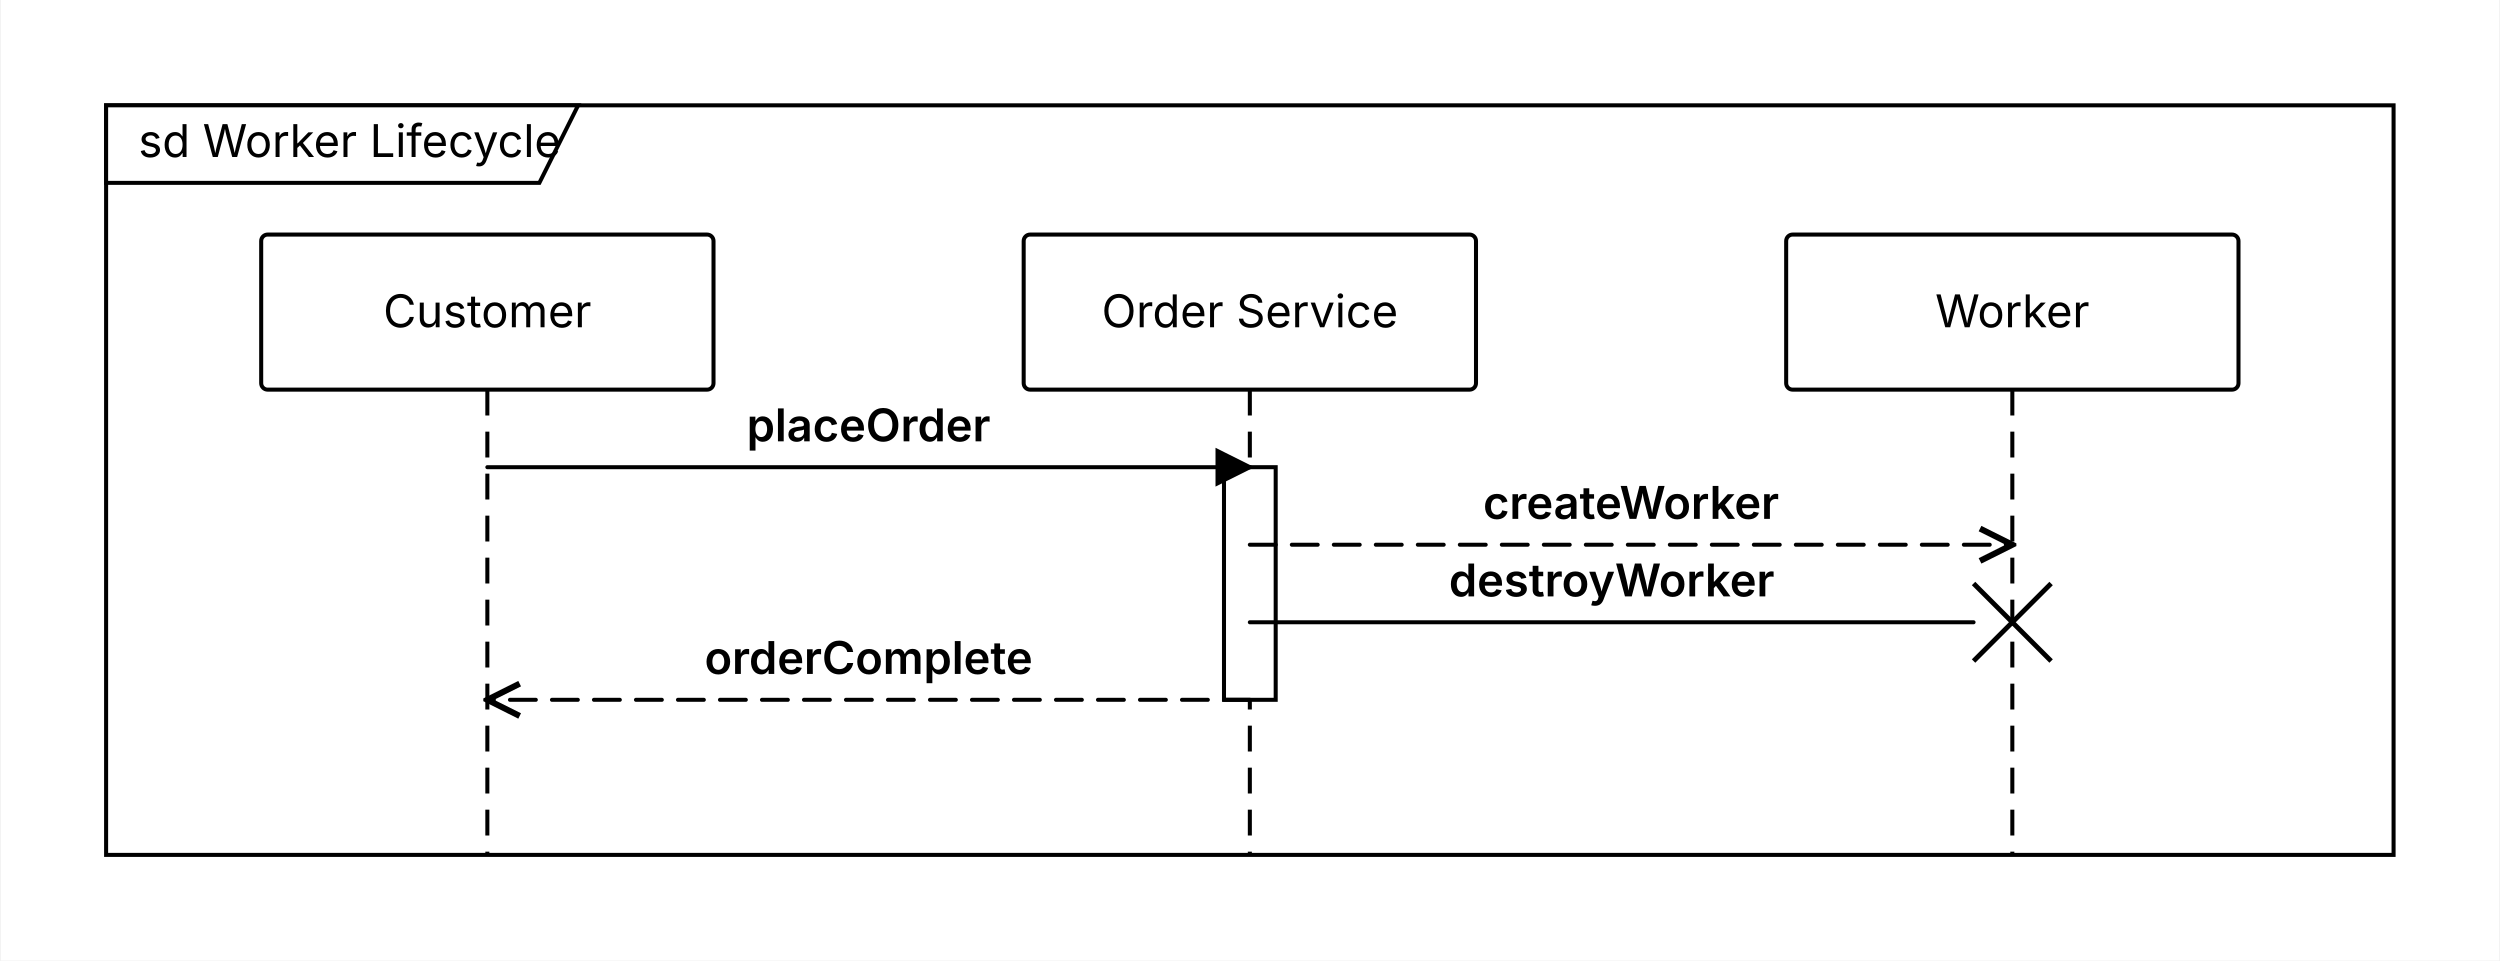
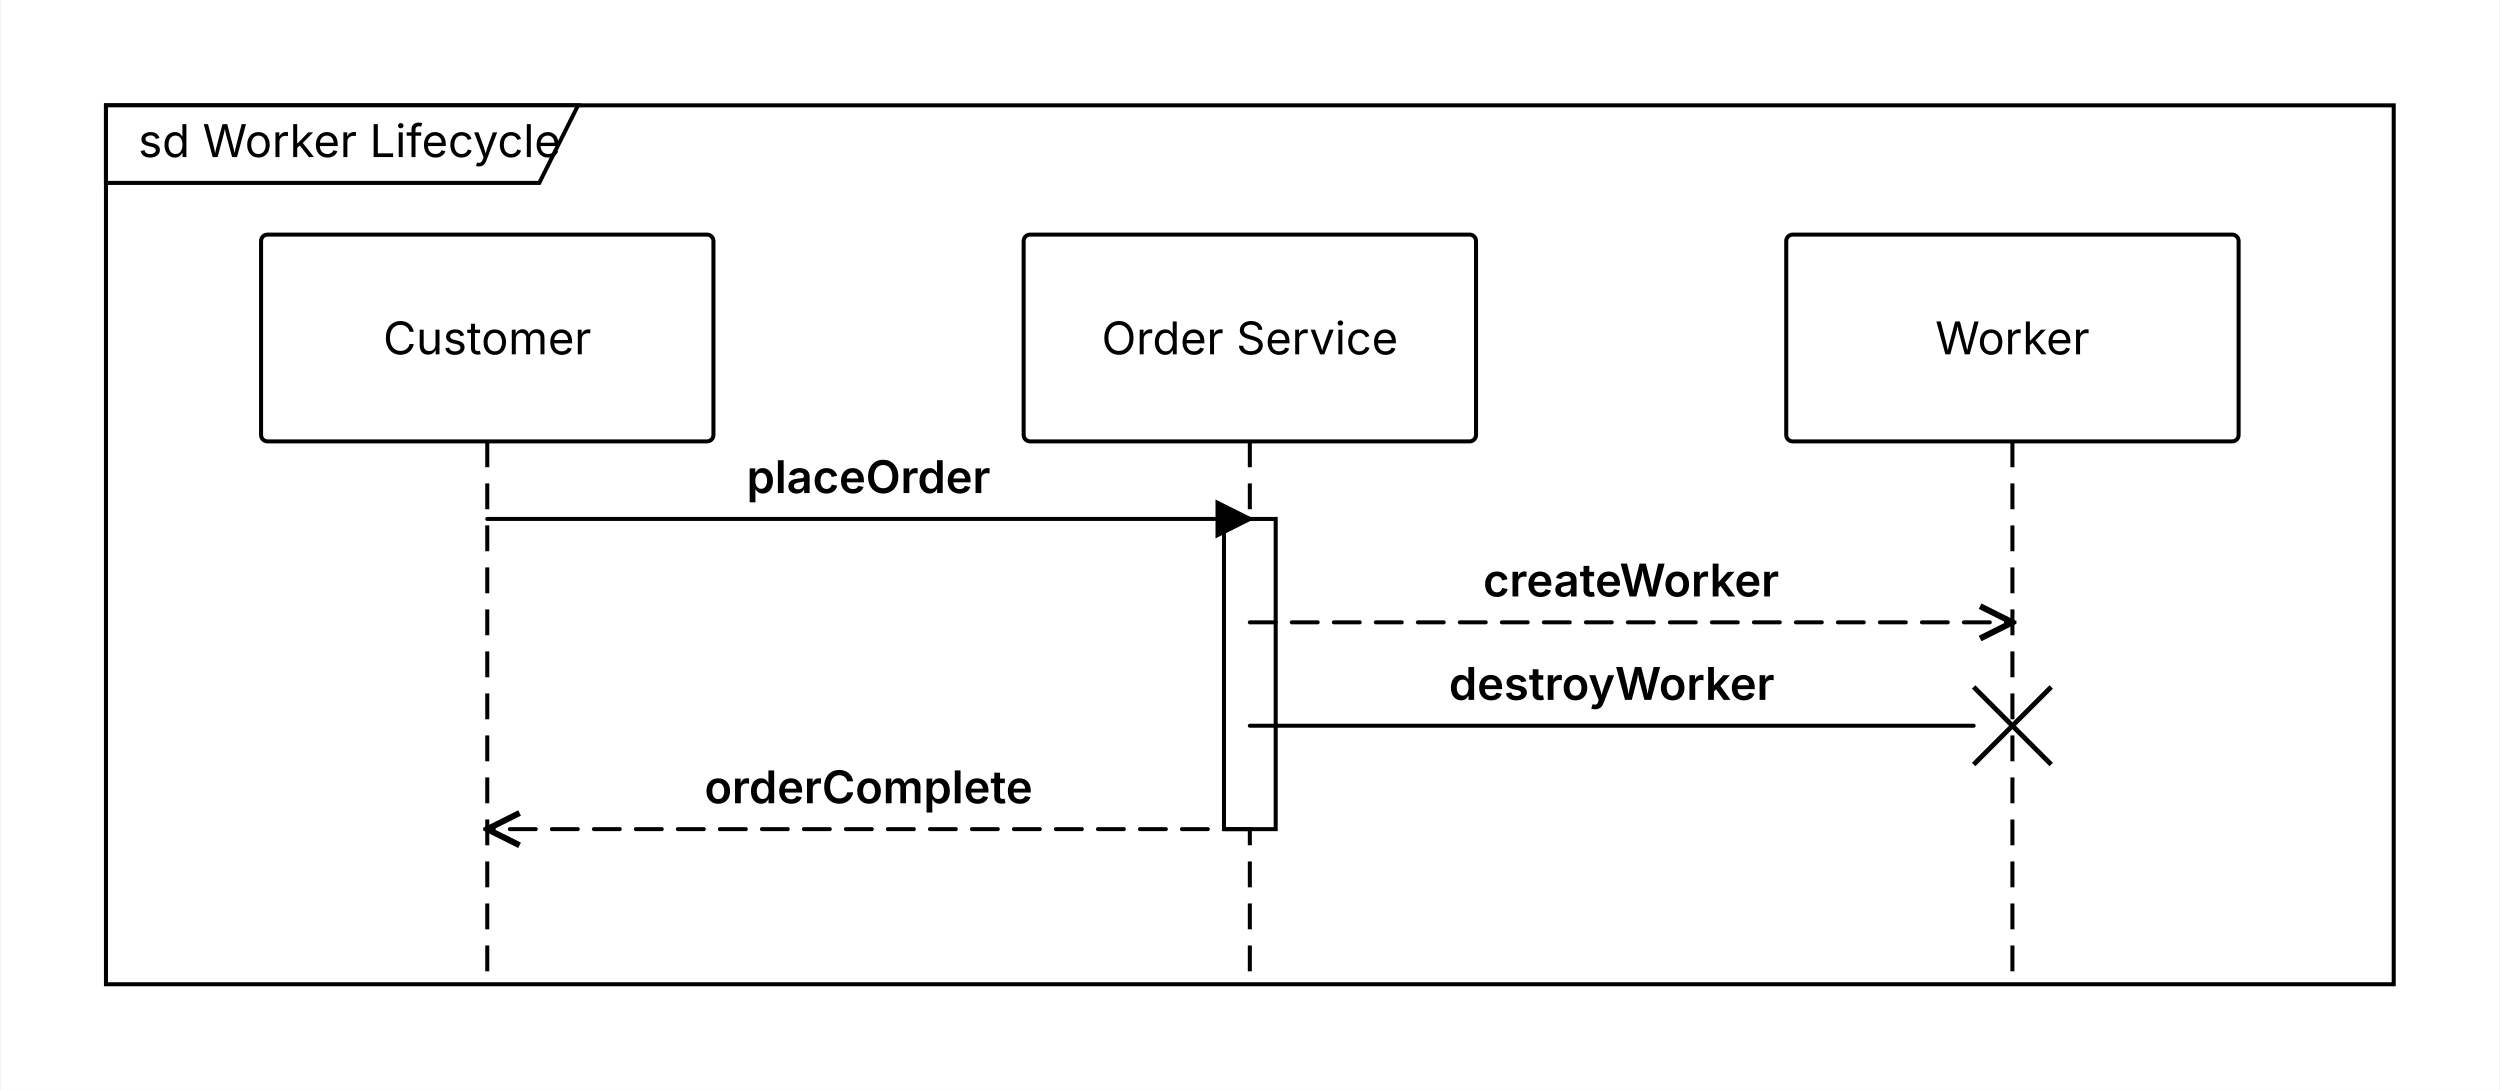
- <svg xmlns="http://www.w3.org/2000/svg" role="img" width="773" height="297" viewBox="20.4 219.4 773.3 297.3">
-   <rect x="20.4" y="219.4" width="773.3" height="297.3" fill="#ffffff" />
+ <svg xmlns="http://www.w3.org/2000/svg" role="img" width="773" height="337" viewBox="20.4 219.4 773.3 337.3">
+   <rect x="20.4" y="219.4" width="773.3" height="337.3" fill="#ffffff" />
  <g font-family="Inter, Arial, sans-serif" font-size="14">
    <g data-dediren-node-id="interaction-lifecycle" data-dediren-node-type="Interaction" data-dediren-sequence-interaction="true">
-       <rect data-dediren-node-shape="uml_interaction" x="53.0" y="252.0" width="708.0" height="232.0" rx="0" fill="#ffffff" stroke="#000000" stroke-width="1.25" />
+       <rect data-dediren-node-shape="uml_interaction" x="53.0" y="252.0" width="708.0" height="272.0" rx="0" fill="#ffffff" stroke="#000000" stroke-width="1.25" />
      <path data-dediren-sequence-interaction-title="true" d="M 53.0 252.0 H 199.1 L 187.1 276.0 V 276.0 H 53.0 Z" fill="#ffffff" stroke="#000000" stroke-width="1.25" />
      <text x="63.0" y="268.0" fill="#000000">sd Worker Lifecycle</text>
    </g>
    <g data-dediren-node-id="customer" data-dediren-node-type="Lifeline" data-dediren-sequence-lifeline="true">
-       <rect data-dediren-node-shape="uml_lifeline" x="101.0" y="292.0" width="140.0" height="48.0" rx="2" fill="#ffffff" stroke="#000000" stroke-width="1.25" />
+       <rect data-dediren-node-shape="uml_lifeline" x="101.0" y="292.0" width="140.0" height="64.0" rx="2" fill="#ffffff" stroke="#000000" stroke-width="1.25" />
      <g data-dediren-node-decorator="uml_lifeline" />
-       <text x="171.0" y="320.7" text-anchor="middle" fill="#000000">Customer</text>
+       <text x="171.0" y="324.0" text-anchor="middle" dominant-baseline="middle" fill="#000000" font-size="14.0" textLength="60.6" lengthAdjust="spacing">Customer</text>
    </g>
    <g data-dediren-node-id="service" data-dediren-node-type="Lifeline" data-dediren-sequence-lifeline="true">
-       <rect data-dediren-node-shape="uml_lifeline" x="337.0" y="292.0" width="140.0" height="48.0" rx="2" fill="#ffffff" stroke="#000000" stroke-width="1.25" />
+       <rect data-dediren-node-shape="uml_lifeline" x="337.0" y="292.0" width="140.0" height="64.0" rx="2" fill="#ffffff" stroke="#000000" stroke-width="1.25" />
      <g data-dediren-node-decorator="uml_lifeline" />
-       <text x="407.0" y="320.7" text-anchor="middle" fill="#000000">Order Service</text>
+       <text x="407.0" y="324.0" text-anchor="middle" dominant-baseline="middle" fill="#000000" font-size="14.0" textLength="86.3" lengthAdjust="spacing">Order Service</text>
    </g>
    <g data-dediren-node-id="worker" data-dediren-node-type="Lifeline" data-dediren-sequence-lifeline="true">
-       <rect data-dediren-node-shape="uml_lifeline" x="573.0" y="292.0" width="140.0" height="48.0" rx="2" fill="#ffffff" stroke="#000000" stroke-width="1.25" />
+       <rect data-dediren-node-shape="uml_lifeline" x="573.0" y="292.0" width="140.0" height="64.0" rx="2" fill="#ffffff" stroke="#000000" stroke-width="1.25" />
      <g data-dediren-node-decorator="uml_lifeline" />
-       <text x="643.0" y="320.7" text-anchor="middle" fill="#000000">Worker</text>
+       <text x="643.0" y="324.0" text-anchor="middle" dominant-baseline="middle" fill="#000000" font-size="14.0" textLength="45.1" lengthAdjust="spacing">Worker</text>
    </g>
-     <line data-dediren-sequence-lifeline-stem="customer" x1="171.0" y1="340.0" x2="171.0" y2="484.0" stroke="#000000" stroke-width="1.25" stroke-dasharray="8 5" />
-     <line data-dediren-sequence-lifeline-stem="service" x1="407.0" y1="340.0" x2="407.0" y2="484.0" stroke="#000000" stroke-width="1.25" stroke-dasharray="8 5" />
-     <line data-dediren-sequence-lifeline-stem="worker" x1="643.0" y1="340.0" x2="643.0" y2="484.0" stroke="#000000" stroke-width="1.25" stroke-dasharray="8 5" />
+     <line data-dediren-sequence-lifeline-stem="customer" x1="171.0" y1="356.0" x2="171.0" y2="524.0" stroke="#000000" stroke-width="1.25" stroke-dasharray="8 5" />
+     <line data-dediren-sequence-lifeline-stem="service" x1="407.0" y1="356.0" x2="407.0" y2="524.0" stroke="#000000" stroke-width="1.25" stroke-dasharray="8 5" />
+     <line data-dediren-sequence-lifeline-stem="worker" x1="643.0" y1="356.0" x2="643.0" y2="524.0" stroke="#000000" stroke-width="1.25" stroke-dasharray="8 5" />
    <g data-dediren-node-id="exec-service" data-dediren-node-type="ExecutionSpecification">
-       <rect data-dediren-node-shape="uml_execution_specification" x="399.0" y="364.0" width="16.0" height="72.0" rx="0" fill="#ffffff" stroke="#000000" stroke-width="1.25" />
+       <rect data-dediren-node-shape="uml_execution_specification" x="399.0" y="380.0" width="16.0" height="96.0" rx="0" fill="#ffffff" stroke="#000000" stroke-width="1.25" />
      <g data-dediren-node-decorator="uml_execution_specification" />
    </g>
    <g data-dediren-edge-id="m1" data-dediren-sequence-message-sort="synchCall">
      <marker id="marker-end-m1" data-dediren-edge-marker-end="filled_arrow" markerWidth="10" markerHeight="10" refX="9" refY="5" orient="auto">
        <path d="M 1 1 L 9 5 L 1 9 Z" fill="#000000" stroke="#000000" stroke-width="1" />
      </marker>
-       <path data-dediren-sequence-message="m1" d="M 171.0 364.0 L 407.0 364.0" fill="none" stroke="#000000" stroke-width="1.25" stroke-linecap="round" stroke-linejoin="round" marker-end="url(#marker-end-m1)" />
-       <text data-dediren-sequence-message-label="m1" x="289.0" y="356.0" text-anchor="middle" fill="#000000" font-size="14" font-weight="600">placeOrder</text>
+       <path data-dediren-sequence-message="m1" d="M 171.0 380.0 L 407.0 380.0" fill="none" stroke="#000000" stroke-width="1.25" stroke-linecap="round" stroke-linejoin="round" marker-end="url(#marker-end-m1)" />
+       <text data-dediren-sequence-message-label="m1" x="289.0" y="372.0" text-anchor="middle" fill="#000000" font-size="14" font-weight="600">placeOrder</text>
    </g>
    <g data-dediren-edge-id="m2" data-dediren-sequence-message-sort="createMessage">
      <marker id="marker-end-m2" data-dediren-edge-marker-end="open_arrow" markerWidth="10" markerHeight="10" refX="9" refY="5" orient="auto">
        <path d="M 1 1 L 9 5 L 1 9" fill="none" stroke="#000000" stroke-width="1.5" />
      </marker>
-       <path data-dediren-sequence-message="m2" d="M 407.0 388.0 L 643.0 388.0" fill="none" stroke="#000000" stroke-width="1.25" stroke-linecap="round" stroke-linejoin="round" stroke-dasharray="8 5" marker-end="url(#marker-end-m2)" />
-       <text data-dediren-sequence-message-label="m2" x="525.0" y="380.0" text-anchor="middle" fill="#000000" font-size="14" font-weight="600">createWorker</text>
+       <path data-dediren-sequence-message="m2" d="M 407.0 412.0 L 643.0 412.0" fill="none" stroke="#000000" stroke-width="1.25" stroke-linecap="round" stroke-linejoin="round" stroke-dasharray="8 5" marker-end="url(#marker-end-m2)" />
+       <text data-dediren-sequence-message-label="m2" x="525.0" y="404.0" text-anchor="middle" fill="#000000" font-size="14" font-weight="600">createWorker</text>
    </g>
    <g data-dediren-edge-id="m3" data-dediren-sequence-message-sort="deleteMessage">
-       <path data-dediren-sequence-message="m3" d="M 407.0 412.0 L 631.0 412.0" fill="none" stroke="#000000" stroke-width="1.25" stroke-linecap="round" stroke-linejoin="round" />
-       <text data-dediren-sequence-message-label="m3" x="519.0" y="404.0" text-anchor="middle" fill="#000000" font-size="14" font-weight="600">destroyWorker</text>
+       <path data-dediren-sequence-message="m3" d="M 407.0 444.0 L 631.0 444.0" fill="none" stroke="#000000" stroke-width="1.25" stroke-linecap="round" stroke-linejoin="round" />
+       <text data-dediren-sequence-message-label="m3" x="519.0" y="436.0" text-anchor="middle" fill="#000000" font-size="14" font-weight="600">destroyWorker</text>
    </g>
    <g data-dediren-edge-id="m4" data-dediren-sequence-message-sort="reply">
      <marker id="marker-end-m4" data-dediren-edge-marker-end="open_arrow" markerWidth="10" markerHeight="10" refX="9" refY="5" orient="auto">
        <path d="M 1 1 L 9 5 L 1 9" fill="none" stroke="#000000" stroke-width="1.5" />
      </marker>
-       <path data-dediren-sequence-message="m4" d="M 407.0 436.0 L 171.0 436.0" fill="none" stroke="#000000" stroke-width="1.25" stroke-linecap="round" stroke-linejoin="round" stroke-dasharray="8 5" marker-end="url(#marker-end-m4)" />
-       <text data-dediren-sequence-message-label="m4" x="289.0" y="428.0" text-anchor="middle" fill="#000000" font-size="14" font-weight="600">orderComplete</text>
+       <path data-dediren-sequence-message="m4" d="M 407.0 476.0 L 171.0 476.0" fill="none" stroke="#000000" stroke-width="1.25" stroke-linecap="round" stroke-linejoin="round" stroke-dasharray="8 5" marker-end="url(#marker-end-m4)" />
+       <text data-dediren-sequence-message-label="m4" x="289.0" y="468.0" text-anchor="middle" fill="#000000" font-size="14" font-weight="600">orderComplete</text>
    </g>
    <g data-dediren-sequence-delete-marker="worker-destroyed">
-       <line x1="631.0" y1="400.0" x2="655.0" y2="424.0" stroke="#000000" stroke-width="1.5" />
-       <line x1="631.0" y1="424.0" x2="655.0" y2="400.0" stroke="#000000" stroke-width="1.5" />
+       <line x1="631.0" y1="432.0" x2="655.0" y2="456.0" stroke="#000000" stroke-width="1.5" />
+       <line x1="631.0" y1="456.0" x2="655.0" y2="432.0" stroke="#000000" stroke-width="1.5" />
    </g>
  </g>
</svg>
